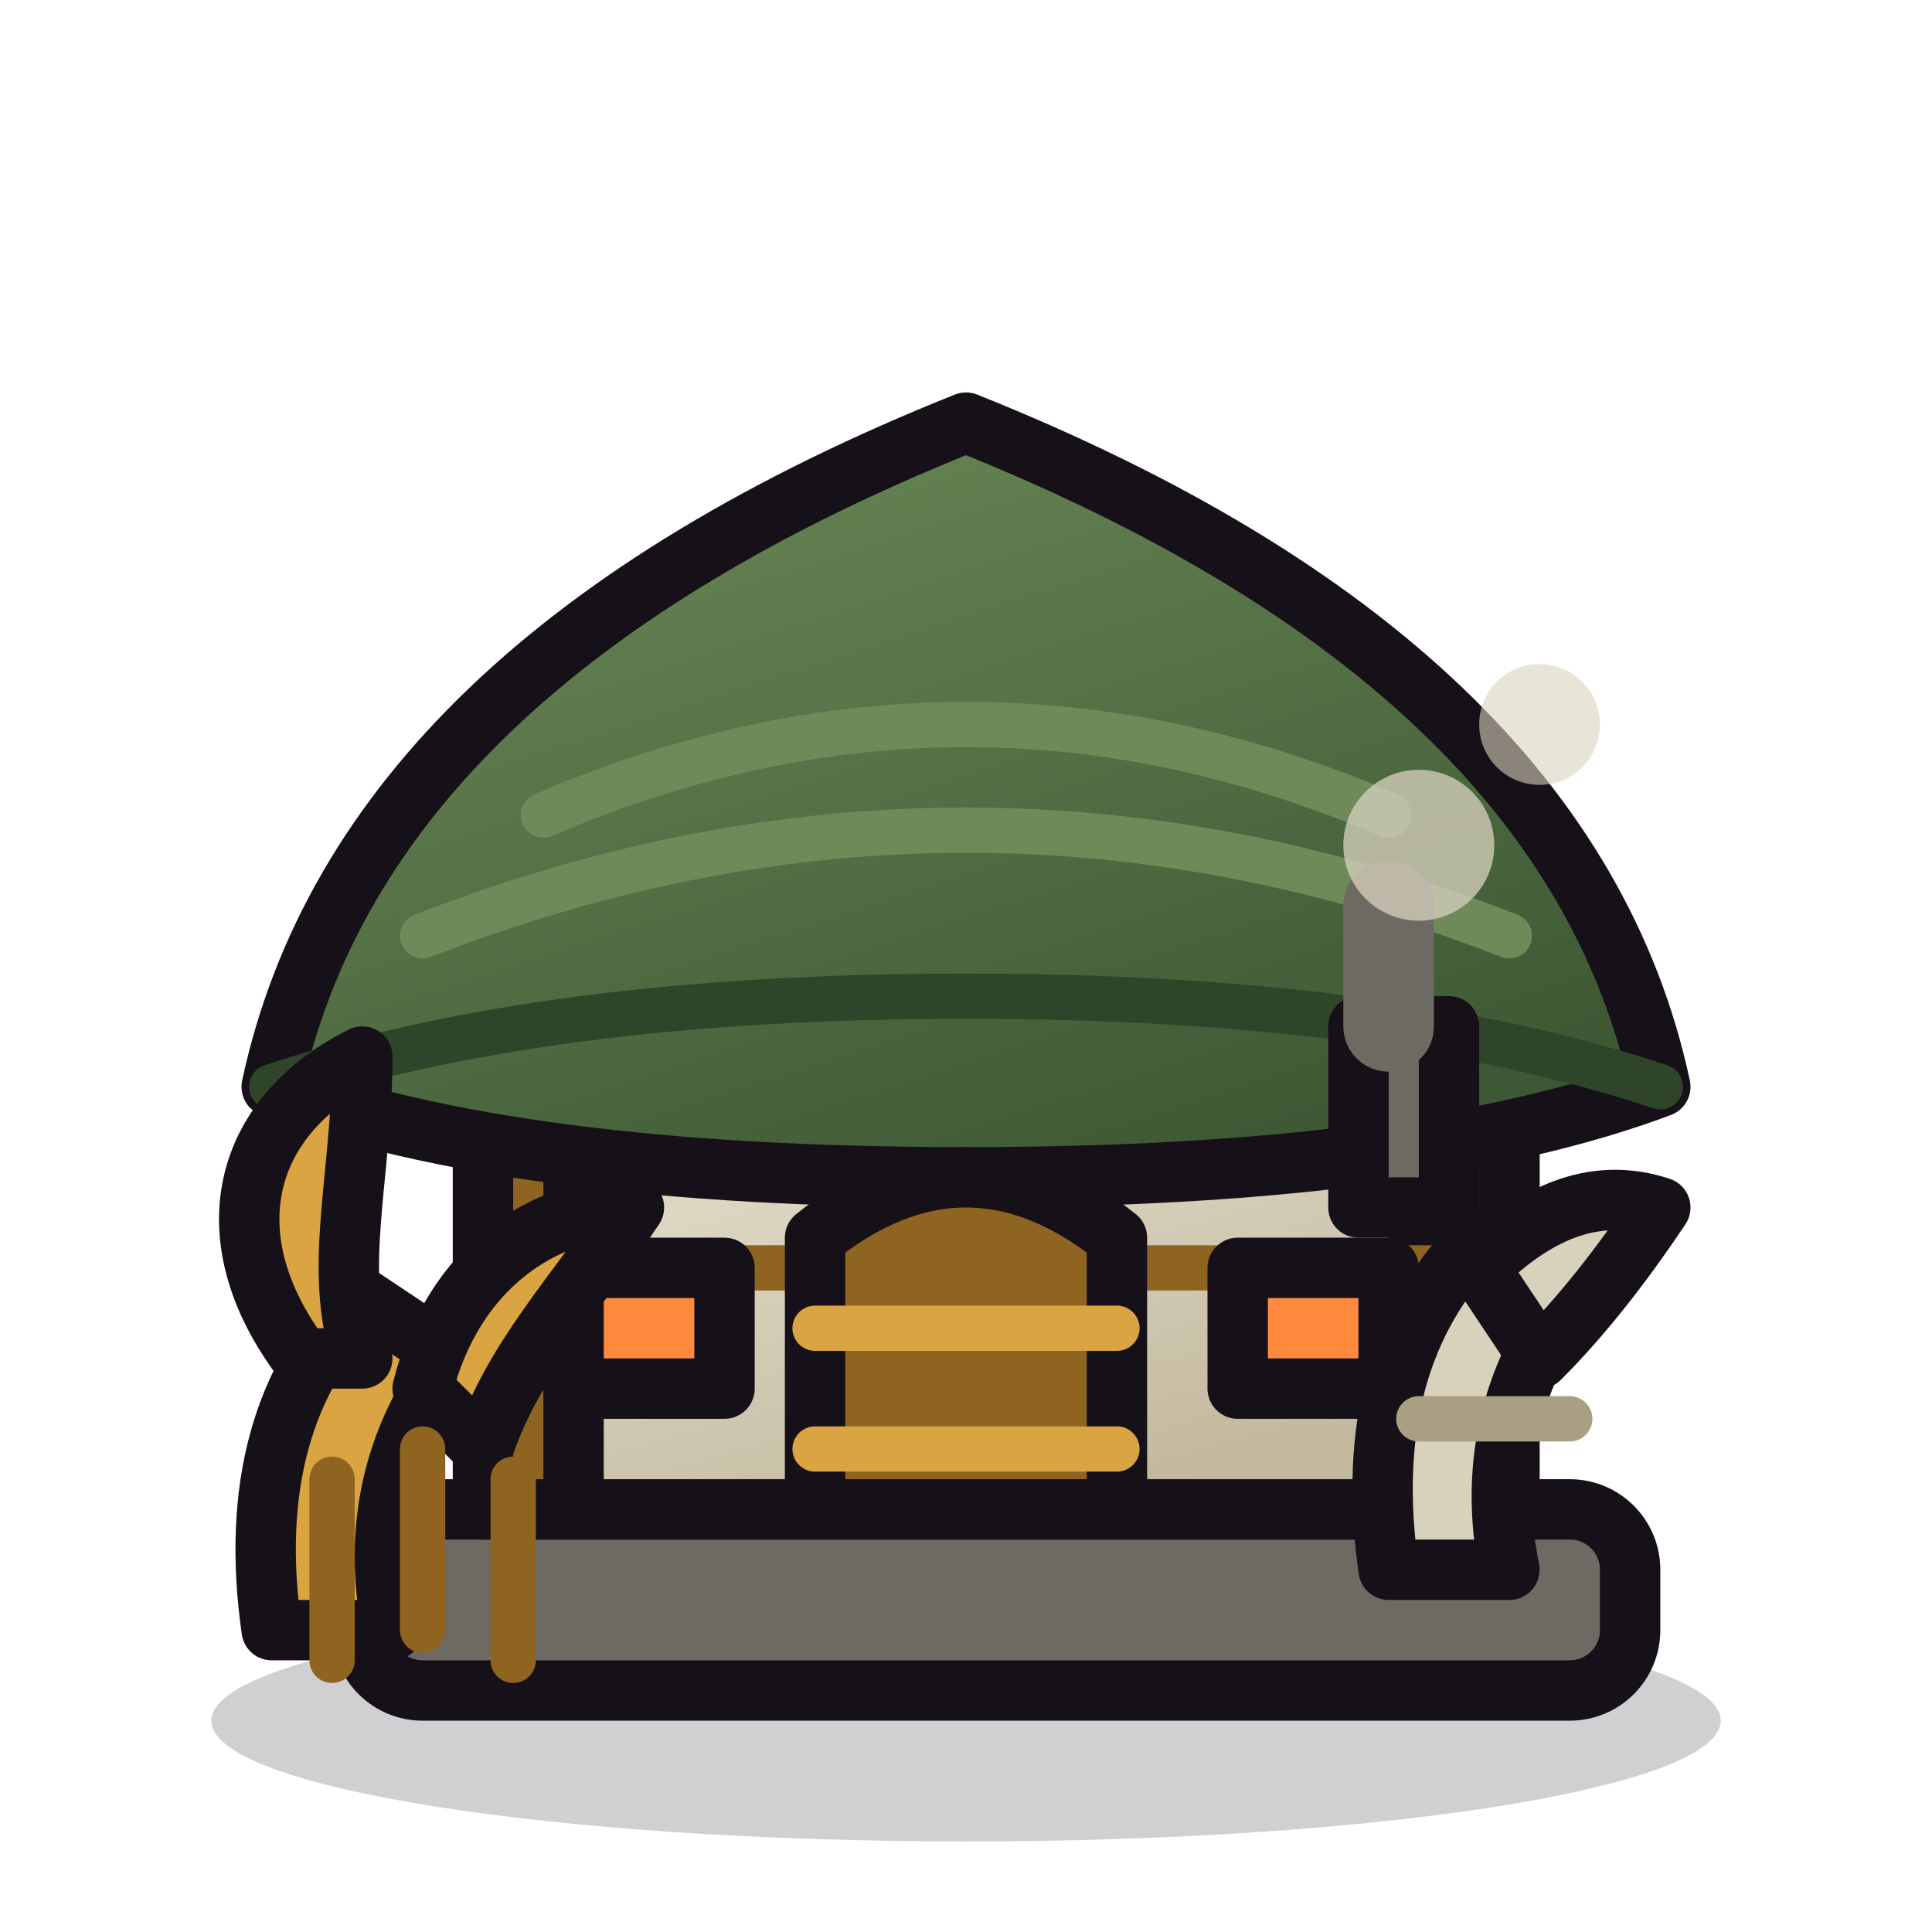
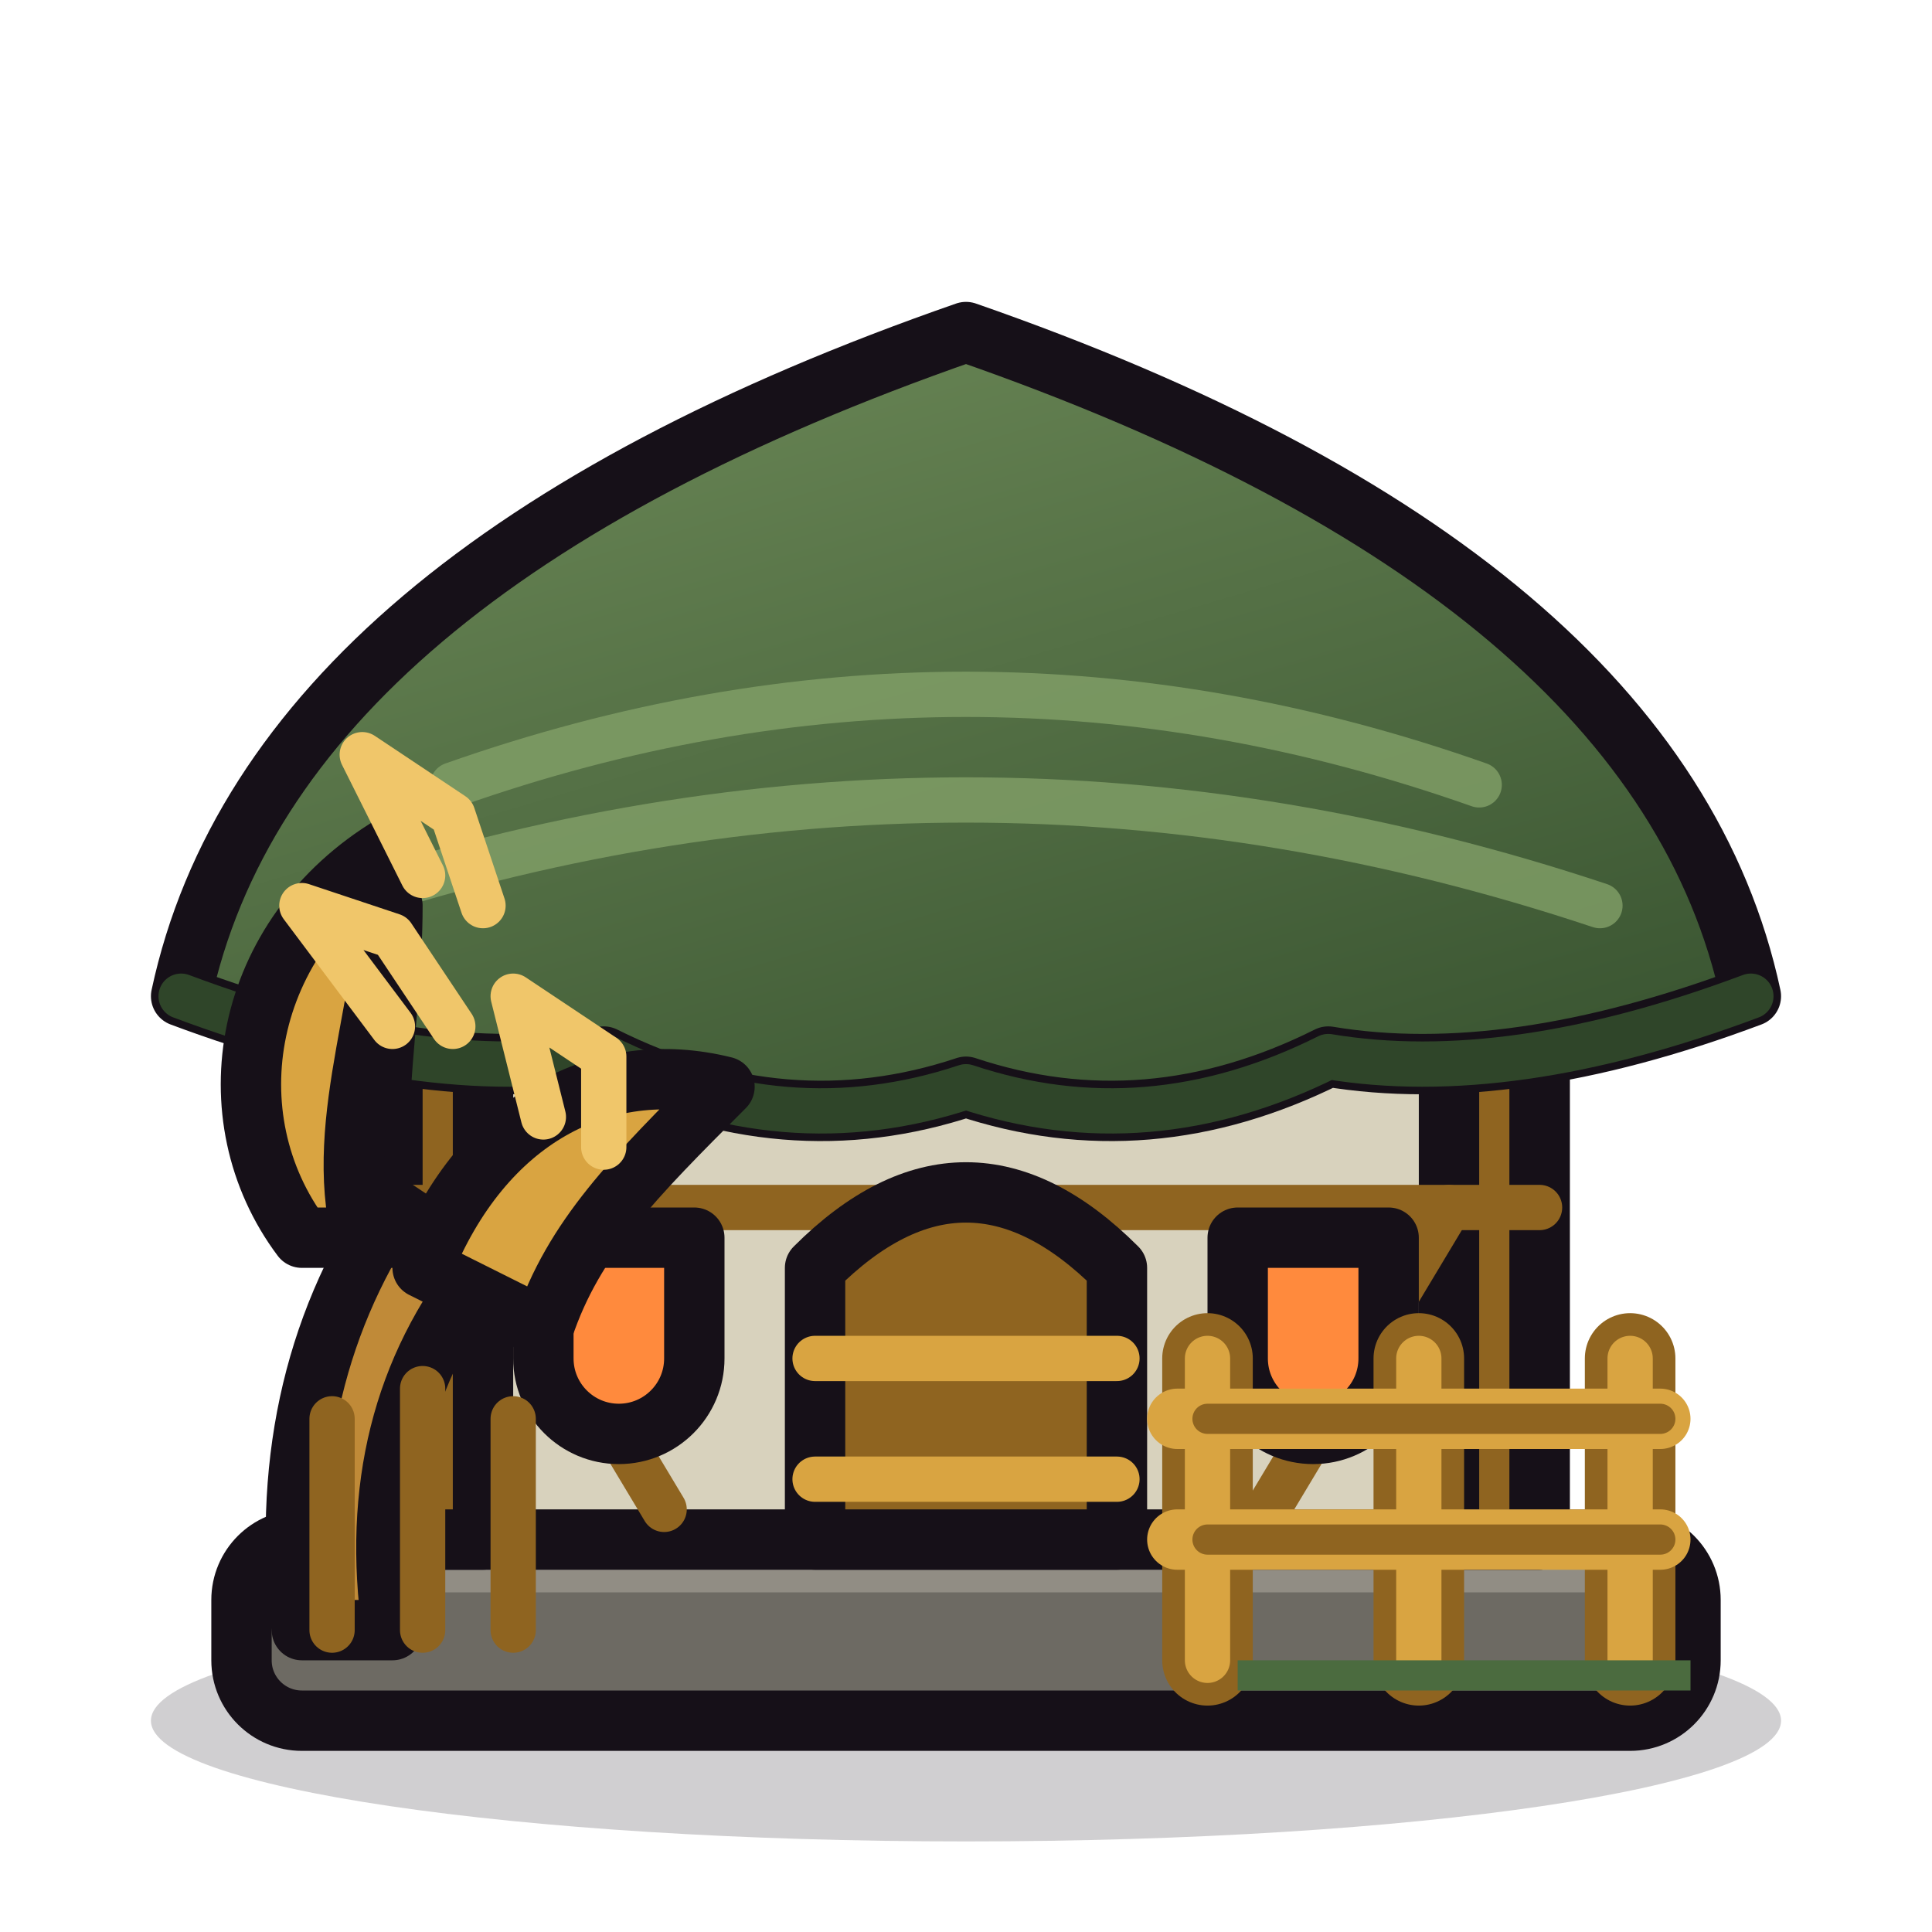
<svg xmlns="http://www.w3.org/2000/svg" viewBox="0 0 64 64" width="64" height="64" role="img" aria-label="Farm">
  <defs>
    <linearGradient id="fm-thatch" x1="0.1" y1="0" x2="0.7" y2="1">
      <stop offset="0" stop-color="#6d8a58" />
      <stop offset="1" stop-color="#3c5733" />
    </linearGradient>
-     <linearGradient id="fm-wall" x1="0" y1="0" x2="0.6" y2="1">
-       <stop offset="0" stop-color="#ece7d6" />
-       <stop offset="1" stop-color="#c2b89e" />
-     </linearGradient>
  </defs>
  <g stroke="#161018" stroke-width="2" stroke-linejoin="round" stroke-linecap="round">
-     <ellipse cx="32" cy="57" rx="25" ry="4" fill="#161018" opacity="0.2" stroke="none" />
-     <rect x="12" y="50" width="42" height="6" rx="2" fill="#6d6a63" />
-     <path d="M16 34 H50 V50 H16 Z" fill="url(#fm-wall)" />
-     <rect x="16" y="34" width="3" height="16" fill="#8f6420" />
-     <rect x="47" y="34" width="3" height="16" fill="#8f6420" />
-     <path d="M16 42 H50" fill="none" stroke-width="1.5" stroke="#8f6420" />
-     <path d="M9 36 Q12 22 32 14 Q52 22 55 36 Q47 39 32 39 Q17 39 9 36 Z" fill="url(#fm-thatch)" />
-     <path d="M14 31 Q32 24 50 31 M18 27 Q32 21 46 27" fill="none" stroke-width="1.5" stroke="#6d8a58" />
-     <path d="M9 36 Q18 33 32 33 Q46 33 55 36" fill="none" stroke-width="1.5" stroke="#2f4529" />
-     <path d="M27 50 V41 Q32 37 37 41 V50 Z" fill="#8f6420" />
-     <path d="M27 44 H37 M27 48 H37" fill="none" stroke-width="1.5" stroke="#d9a441" />
-     <path d="M19 42 H24 V46 H19 Z" fill="#ff8a3d" />
-     <path d="M41 42 H46 V46 H41 Z" fill="#ff8a3d" />
-     <path d="M45 34 H48 V40 H45 Z" fill="#6d6a63" />
-     <path d="M46 34 V30" fill="none" stroke-width="3" stroke="#6d6a63" />
-     <circle cx="47" cy="28" r="2.5" fill="#d8d2bd" stroke="none" opacity="0.75" />
-     <circle cx="51" cy="24" r="2" fill="#d8d2bd" stroke="none" opacity="0.6" />
-     <path d="M9 54 Q8 47 12 43 L15 45 Q12 49 13 54 Z" fill="#d9a441" />
-     <path d="M10 45 C7 41 8 37 12 35 C12 39 11 42 12 45 Z" fill="#d9a441" />
-     <path d="M14 46 C15 42 18 40 21 40 C19 43 17 45 16 48 Z" fill="#d9a441" />
-     <path d="M14 48 L14 54 M11 49 L11 55 M17 49 L17 55" fill="none" stroke-width="1.5" stroke="#8f6420" />
-     <path d="M46 52 Q45 45 49 41 L52 43 Q49 47 50 52 Z" fill="#d8d2bd" />
-     <path d="M49 42 Q52 39 55 40 Q53 43 51 45 Z" fill="#d8d2bd" />
-     <path d="M47 47 H52" fill="none" stroke-width="1.5" stroke="#a89f85" />
+     <ellipse cx="32" cy="57" rx="27" ry="4" fill="#161018" opacity="0.2" stroke="none" />
+     <rect x="8" y="51" width="48" height="6" rx="2" fill="#6d6a63" />
+     <path d="M10 52 H54" fill="none" stroke-width="1.5" stroke="#918d84" />
+     <path d="M13 30 H51 V51 H13 Z" fill="#d8d2bd" />
+     <rect x="13" y="30" width="3" height="21" fill="#8f6420" />
+     <rect x="48" y="30" width="3" height="21" fill="#8f6420" />
+     <path d="M13 40 H51" fill="none" stroke-width="1.5" stroke="#8f6420" />
+     <path d="M16 40 L22 50 M48 40 L42 50" fill="none" stroke-width="1.5" stroke="#8f6420" />
+     <path d="M6 33 Q9 19 32 11 Q55 19 58 33 Q50 36 44 35 Q38 38 32 36 Q26 38 20 35 Q14 36 6 33 Z" fill="url(#fm-thatch)" />
+     <path d="M11 30 Q32 23 53 30 M15 26 Q32 20 49 26" fill="none" stroke-width="1.5" stroke="#82a068" opacity="0.8" />
+     <path d="M6 33 Q14 36 20 35 Q26 38 32 36 Q38 38 44 35 Q50 36 58 33" fill="none" stroke-width="1.5" stroke="#2f4529" />
+     <path d="M27 51 V42 Q32 37 37 42 V51 Z" fill="#8f6420" />
+     <path d="M27 45 H37 M27 49 H37" fill="none" stroke-width="1.5" stroke="#d9a441" />
+     <path d="M18 41 H23 V45 A2.5 2.5 0 0 1 18 45 Z" fill="#ff8a3d" />
+     <path d="M41 41 H46 V45 A2.5 2.5 0 0 1 41 45 Z" fill="#ff8a3d" />
+     <path d="M10 54 Q9 46 13 40 L16 42 Q12 47 13 54 Z" fill="#c08a38" />
+     <path d="M12 41 C8 37 9 32 13 30 C13 34 12 38 13 41 Z" fill="#d9a441" />
+     <path d="M10 41 C7 37 8 31 13 28 C13 33 11 37 12 41 Z" fill="#d9a441" />
+     <path d="M14 42 C16 37 20 35 24 36 C21 39 19 41 18 44 Z" fill="#d9a441" />
+     <path d="M13 34 L10 30 L13 31 L15 34 M14 29 L12 25 L15 27 L16 30" fill="none" stroke-width="1.5" stroke="#f0c66a" />
+     <path d="M18 37 L17 33 L20 35 L20 38" fill="none" stroke-width="1.5" stroke="#f0c66a" />
+     <path d="M14 46 V54 M11 47 V54 M17 47 V54" fill="none" stroke-width="1.5" stroke="#8f6420" />
+     <path d="M40 45 V55 M47 45 V55 M54 45 V55" fill="none" stroke-width="3" stroke="#8f6420" />
+     <path d="M40 45 V55 M47 45 V55 M54 45 V55" stroke="#d9a441" stroke-width="1.5" fill="none" />
+     <path d="M39 47 H55 M39 51 H55" fill="none" stroke-width="2" stroke="#d9a441" />
+     <path d="M40 47 H55 M40 51 H55" fill="none" stroke-width="1" stroke="#8f6420" />
+     <path d="M41 55 H56 V56 H41 Z" fill="#4b6b3f" stroke="none" />
  </g>
</svg>
